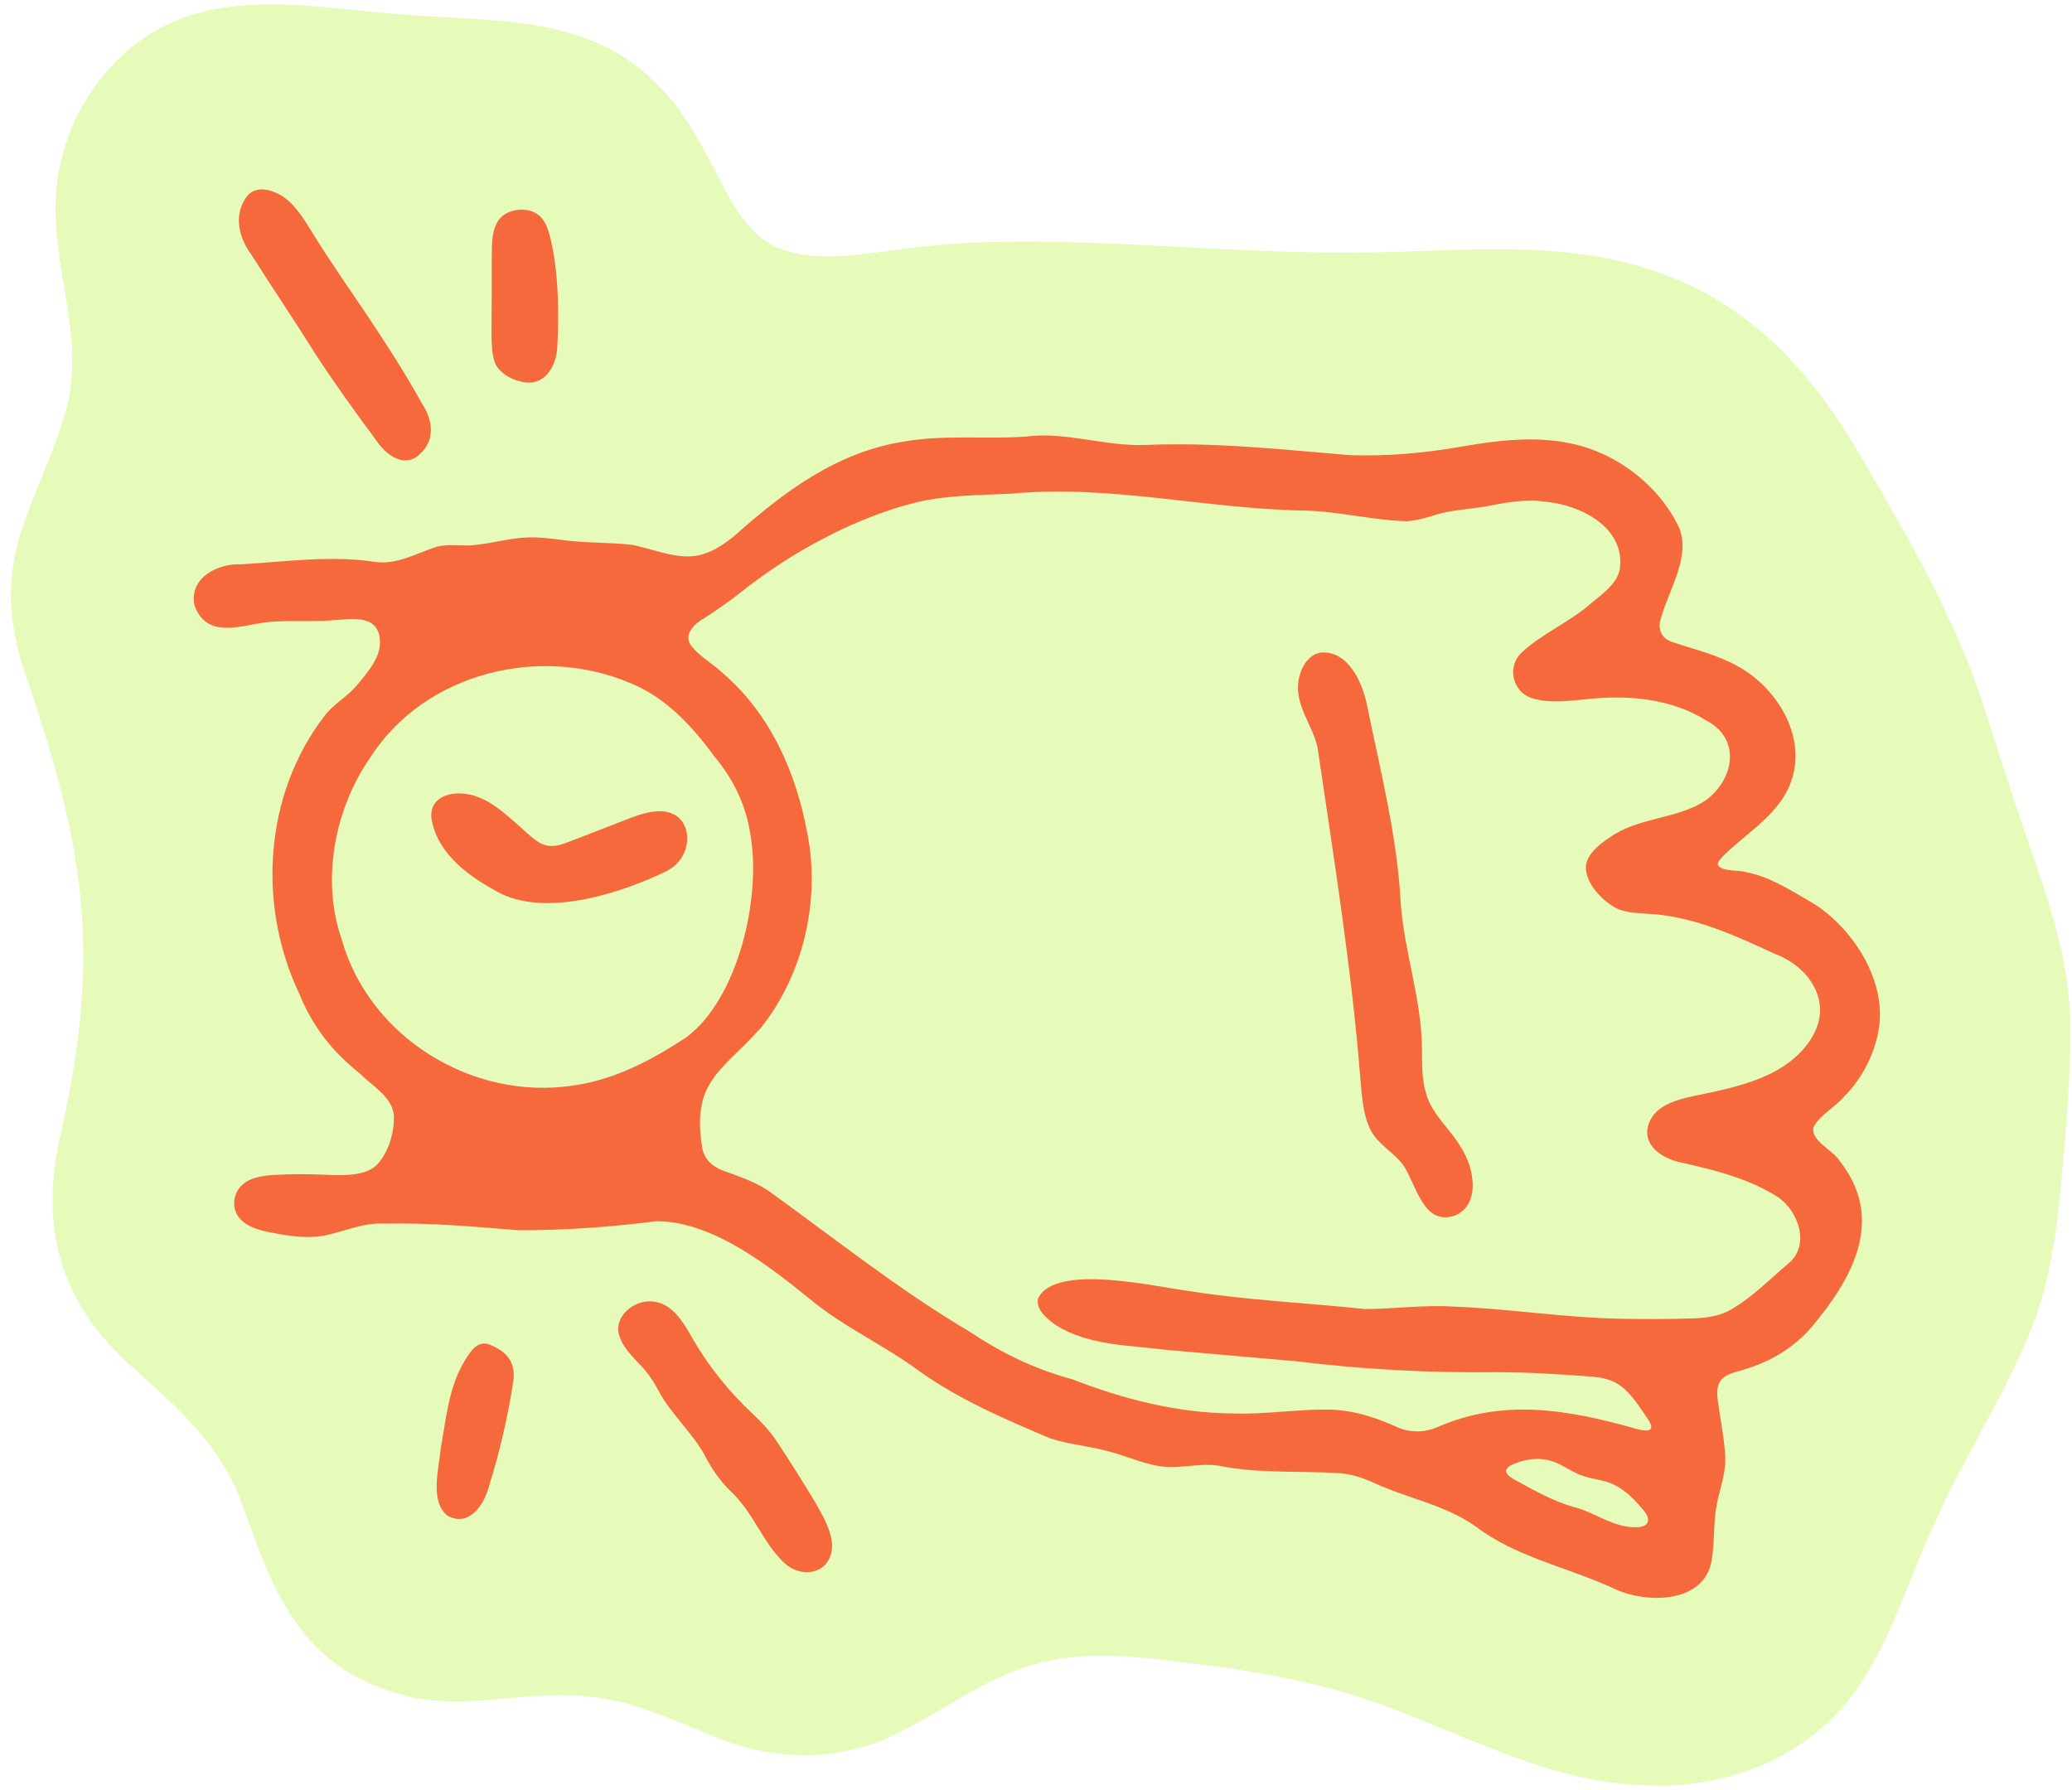
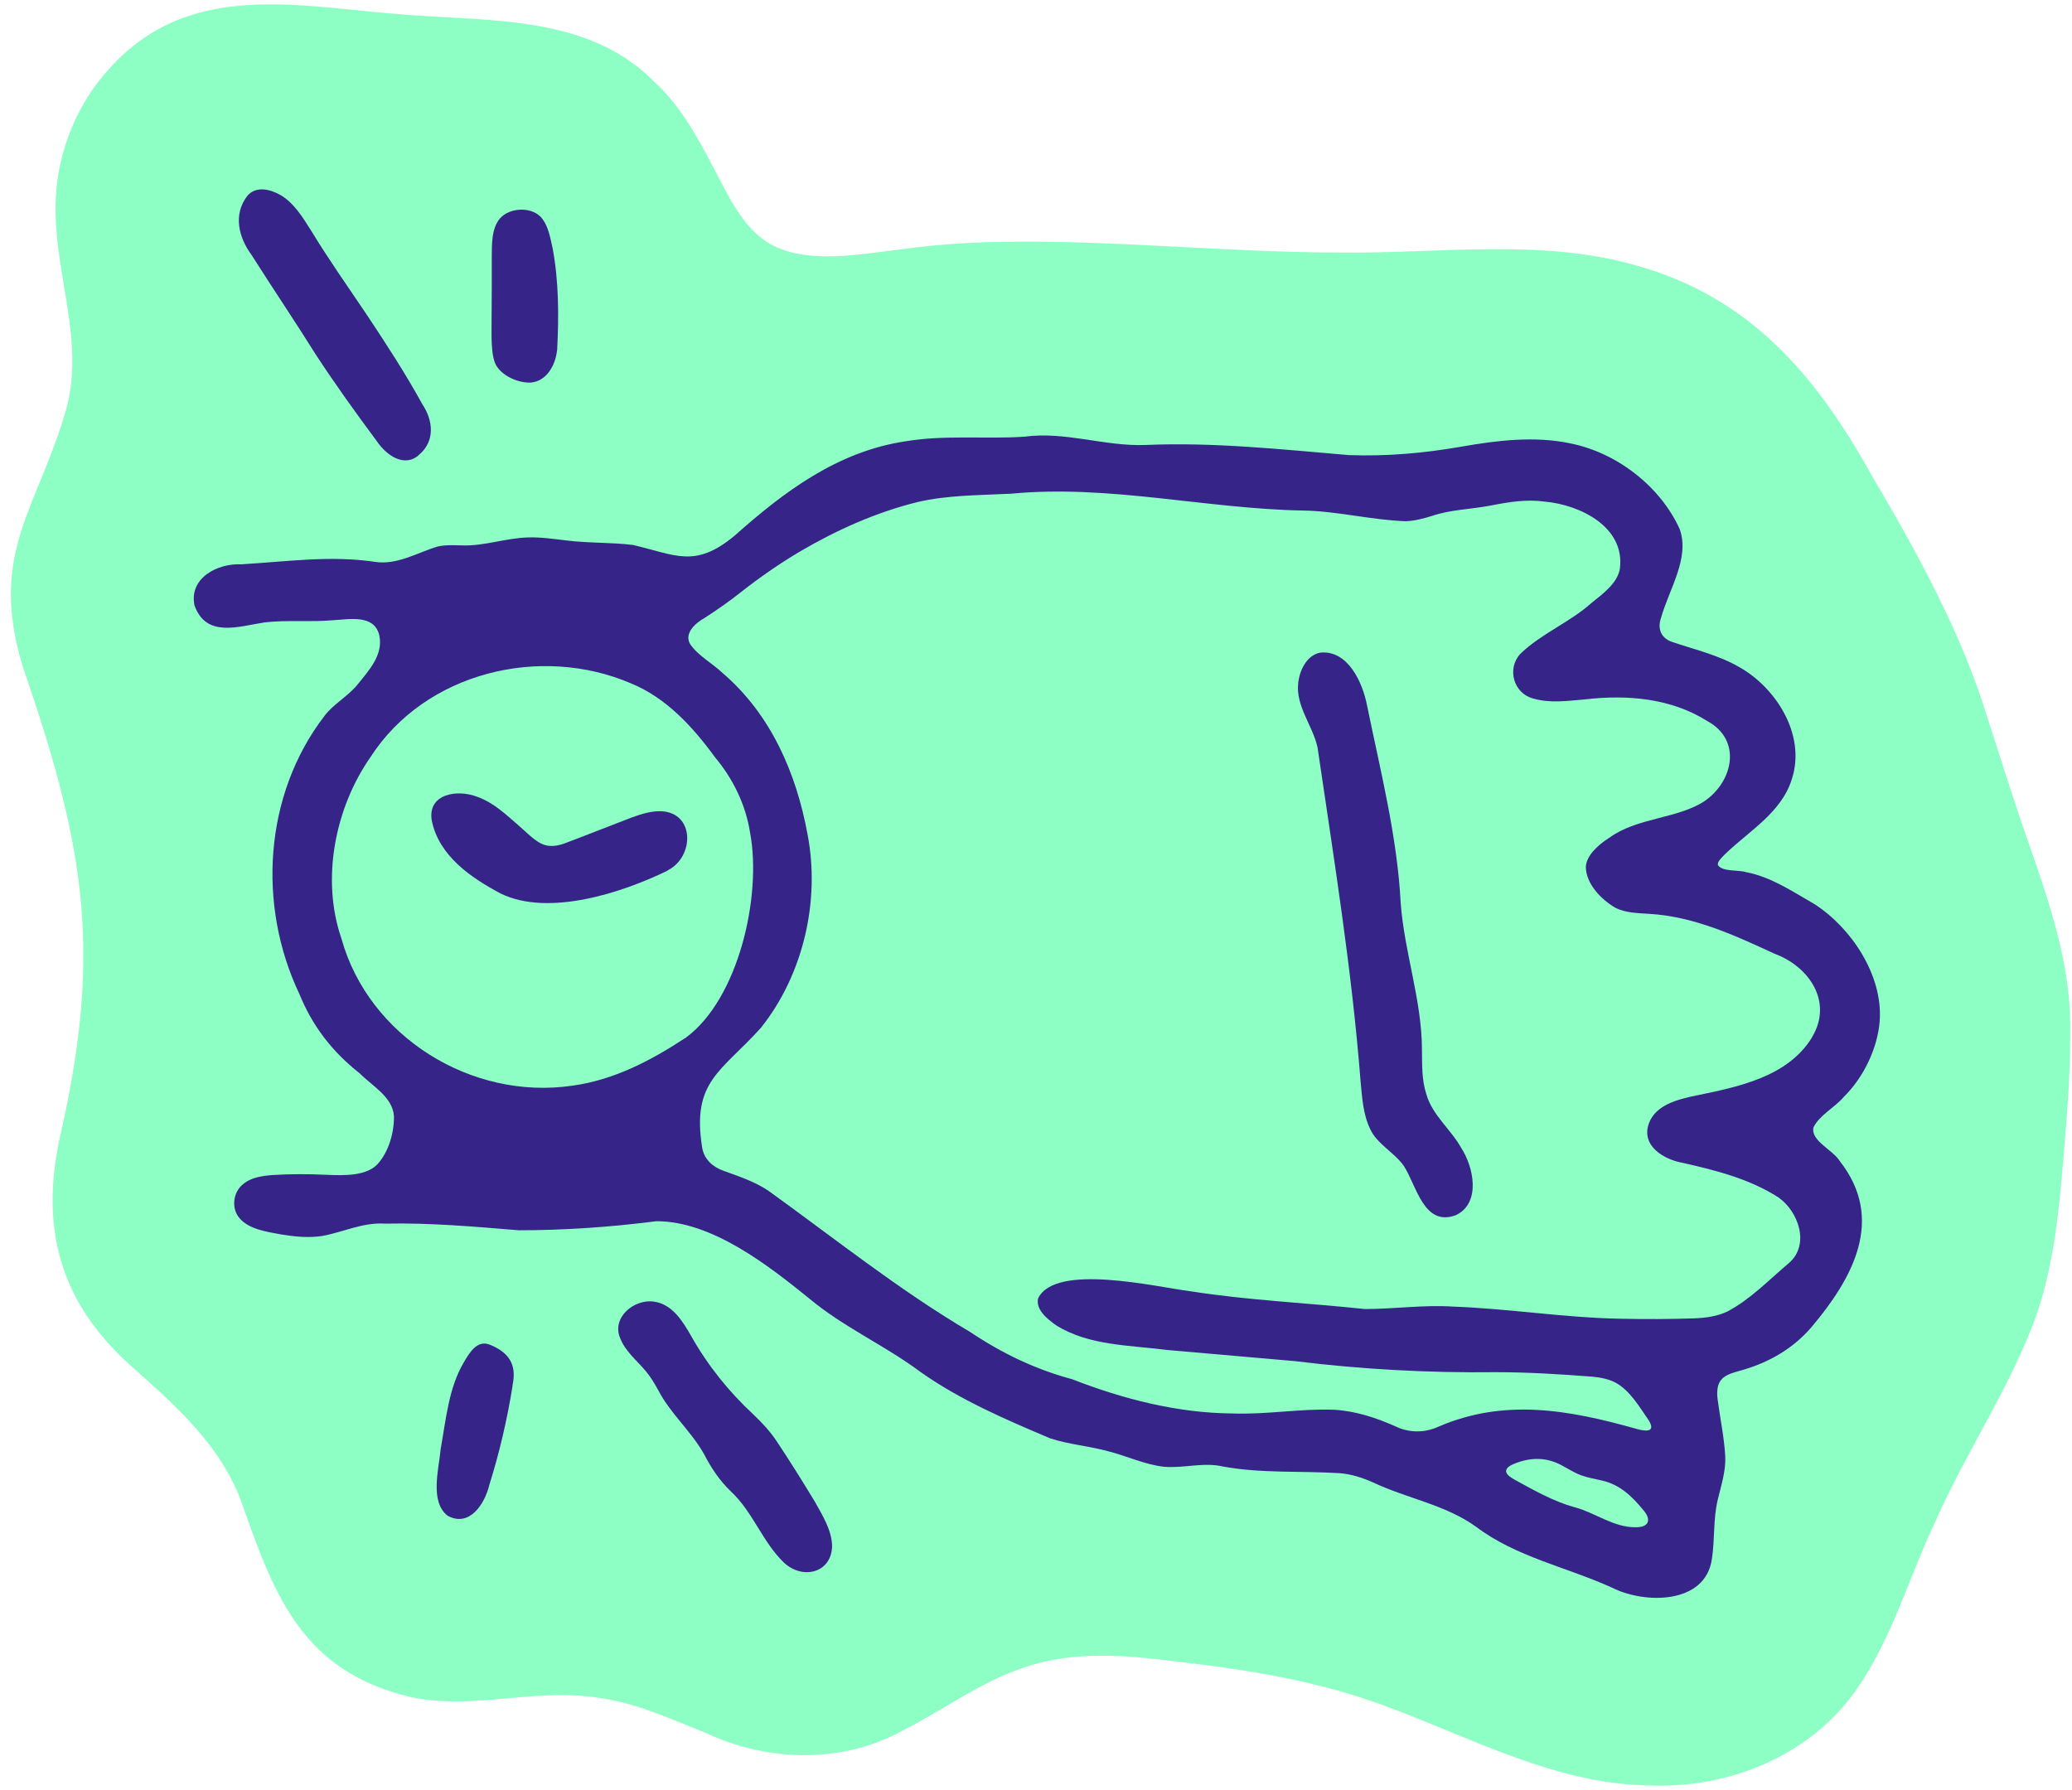
<svg xmlns="http://www.w3.org/2000/svg" width="100%" viewBox="0 0 132 114" fill="none">
-   <path d="M131.884 65.908C131.892 68.728 131.647 71.52 131.409 74.32C131.14 77.373 130.811 80.695 129.71 83.855C128.158 88.204 125.271 92.492 123.354 96.817C121.628 100.416 120.566 104.365 118.266 107.652C115.323 111.853 110.215 113.956 105.086 113.758C99.146 113.679 93.836 110.764 88.379 108.745C84.185 107.161 79.742 106.416 75.306 105.905C71.572 105.434 68.452 105.153 65.192 106.258C62.428 107.176 60.116 108.954 57.506 110.257C53.665 112.392 48.968 112.253 45.032 110.443C42.85 109.568 40.767 108.598 38.47 108.222C36.894 107.949 35.29 107.968 33.694 108.091C31.29 108.265 28.629 108.685 26.106 108.111C19.346 106.483 17.525 101.814 15.462 95.926C14.179 92.207 11.276 89.625 8.397 87.075C3.764 82.96 2.496 78.129 3.882 72.161C6.567 60.332 5.296 53.656 1.447 42.457C-0.775 35.146 2.457 32.358 4.251 25.955C5.419 21.436 3.316 17.187 3.558 12.518C3.732 9.521 4.936 6.578 6.971 4.364C12.139 -1.39 19.168 0.468 25.968 0.947C31.409 1.363 37.563 1.002 41.697 5.224C43.974 7.275 45.313 10.594 46.608 12.839C47.277 13.976 48.101 15.073 49.293 15.663C51.558 16.779 54.587 16.233 57.142 15.92C59.264 15.619 61.466 15.445 63.62 15.413C70.883 15.267 78.237 16.098 85.492 16.09C91.737 16.166 98.18 15.164 104.286 16.926C111.446 18.938 115.656 23.864 119.157 30.141C122.083 35.118 124.95 40.255 126.633 45.791C127.425 48.238 128.194 50.694 129.033 53.125C130.479 57.283 131.991 61.429 131.88 65.833V65.908H131.884Z" fill="#E6FAB9" />
-   <path d="M119.751 65.013C119.945 62.13 117.949 59.133 115.613 57.616C114.227 56.82 112.821 55.865 111.237 55.568C110.753 55.414 109.74 55.553 109.451 55.129C109.364 54.919 109.708 54.622 109.87 54.448C111.399 52.959 113.502 51.779 114.155 49.632C115.07 46.809 113.13 43.791 110.769 42.484C109.49 41.744 107.97 41.387 106.587 40.92C105.859 40.702 105.574 40.108 105.807 39.407C106.31 37.566 107.68 35.566 107.003 33.697C105.744 30.945 102.96 28.822 100.014 28.244C97.737 27.769 95.357 28.062 93.076 28.462C90.696 28.877 88.339 29.083 85.928 28.996C81.631 28.632 77.322 28.165 72.982 28.351C70.376 28.454 67.87 27.468 65.256 27.824C62.737 27.99 60.215 27.693 57.664 28.121C53.34 28.774 49.93 31.341 46.794 34.136C44.267 36.227 43.056 35.356 40.327 34.722C38.913 34.548 37.452 34.612 36.035 34.429C35.234 34.338 34.431 34.212 33.623 34.243C32.213 34.283 30.835 34.802 29.433 34.75C28.91 34.738 28.387 34.707 27.877 34.822C26.629 35.194 25.307 36.014 23.897 35.8C21.057 35.372 18.202 35.788 15.383 35.954C13.866 35.879 12.021 36.821 12.393 38.58C13.145 40.659 15.189 39.91 16.872 39.653C18.317 39.49 19.766 39.645 21.2 39.518C22.23 39.463 23.841 39.122 24.162 40.472C24.427 41.708 23.54 42.678 22.744 43.653C22.127 44.397 21.22 44.872 20.665 45.621C16.808 50.65 16.384 57.695 19.081 63.35C19.909 65.382 21.172 67.017 22.911 68.383C23.719 69.199 25.006 69.884 25.097 71.104C25.116 72.149 24.764 73.409 24.031 74.193C23.319 74.925 21.956 74.906 20.745 74.85C19.592 74.799 18.483 74.795 17.359 74.866C16.693 74.921 15.985 75.016 15.466 75.464C14.84 75.979 14.729 77 15.252 77.606C15.834 78.307 16.935 78.474 17.917 78.652C18.784 78.794 19.667 78.882 20.543 78.747C21.889 78.493 23.137 77.868 24.523 77.963C27.386 77.899 30.209 78.153 33.049 78.386C35.983 78.386 38.921 78.18 41.816 77.808C45.356 77.808 48.921 80.604 51.57 82.746C53.744 84.564 56.377 85.721 58.643 87.415C61.189 89.213 64.068 90.441 66.907 91.645C68.091 92.033 69.418 92.136 70.614 92.469C71.818 92.777 72.951 93.324 74.17 93.455C75.425 93.558 76.681 93.146 77.92 93.439C80.352 93.886 82.882 93.708 85.342 93.862C86.086 93.922 86.795 94.148 87.476 94.453C89.615 95.466 92.066 95.866 94.018 97.264C96.584 99.209 99.788 99.834 102.707 101.161C104.778 102.206 108.643 102.23 109.059 99.331C109.253 98.068 109.134 96.785 109.431 95.557C109.645 94.647 109.954 93.74 109.91 92.793C109.843 91.57 109.581 90.378 109.423 89.15C109.367 88.726 109.387 88.207 109.653 87.914C109.95 87.534 110.595 87.419 111.074 87.269C112.749 86.778 114.25 85.899 115.399 84.564C118.016 81.46 120.127 77.697 117.204 73.975C116.781 73.27 115.327 72.68 115.533 71.825C115.921 71.04 116.892 70.565 117.458 69.892C118.745 68.625 119.608 66.775 119.747 65.085V65.013H119.751ZM43.646 66.142C41.476 67.567 39.123 68.807 36.474 69.171C30.043 70.122 23.489 66.059 21.75 59.794C20.44 55.996 21.351 51.458 23.608 48.23C27.101 42.825 34.427 41.071 40.181 43.534C42.422 44.441 44.125 46.294 45.539 48.234C46.687 49.6 47.503 51.252 47.784 53.05C48.548 57.093 47.044 63.635 43.709 66.102L43.65 66.146L43.646 66.142ZM100.311 96.033C99 95.672 97.745 94.967 96.501 94.282C96.299 94.163 96.034 94.017 95.959 93.803C95.883 93.466 96.374 93.3 96.644 93.193C97.677 92.825 98.62 92.876 99.543 93.391C99.939 93.601 100.319 93.851 100.742 94.001C101.162 94.156 101.618 94.223 102.053 94.33C103.166 94.583 103.93 95.292 104.659 96.175C105.217 96.793 105.087 97.316 104.2 97.308C102.821 97.324 101.614 96.389 100.386 96.052L100.315 96.029L100.311 96.033ZM115.411 66.138C113.858 68.621 110.742 69.247 108.053 69.801C106.92 70.039 105.479 70.375 105.043 71.583C104.528 73.005 106.013 73.892 107.221 74.094C109.308 74.569 111.454 75.103 113.308 76.299C114.575 77.195 115.323 79.309 113.961 80.477C112.702 81.539 111.522 82.778 110.06 83.554C109.415 83.867 108.682 83.966 107.942 83.998C106.378 84.049 104.801 84.057 103.233 84.022C99.669 83.958 96.137 83.38 92.585 83.249C90.707 83.123 88.823 83.404 86.949 83.404C83.266 83.012 79.516 82.85 75.841 82.271C73.695 82.006 67.224 80.442 66.131 82.731C65.981 83.416 66.654 84.002 67.295 84.449C69.379 85.744 71.949 85.701 74.325 86.01C77.069 86.251 79.79 86.489 82.49 86.722C86.732 87.245 90.997 87.479 95.269 87.427C97.329 87.427 99.384 87.554 101.435 87.713C101.986 87.764 102.513 87.871 102.948 88.109C103.835 88.603 104.441 89.629 105.047 90.516C105.498 91.265 104.837 91.213 104.227 91.031C99.911 89.815 95.816 89.091 91.63 90.904C90.731 91.308 89.745 91.3 88.862 90.861C87.619 90.318 86.359 89.902 85.013 89.823C82.843 89.736 80.689 90.14 78.518 90.057C75.029 90.033 71.537 89.138 68.301 87.875C65.945 87.241 63.822 86.219 61.799 84.861C57.288 82.204 53.162 78.897 48.937 75.856C48.061 75.274 47.067 74.949 46.097 74.597C45.424 74.359 44.865 73.88 44.735 73.135C44.05 68.874 45.947 68.3 48.477 65.484C51.174 62.099 52.263 57.402 51.447 53.165C50.734 49.268 49.111 45.51 46.026 42.872C45.368 42.247 44.465 41.775 43.967 41.039C43.563 40.346 44.307 39.7 44.881 39.376C45.661 38.873 46.461 38.322 47.257 37.685C48.434 36.762 49.661 35.914 50.932 35.158C53.269 33.784 55.783 32.651 58.429 31.994C60.369 31.535 62.421 31.558 64.412 31.455C70.662 30.861 76.78 32.414 83.017 32.529C85.211 32.564 87.365 33.135 89.551 33.21C90.118 33.19 90.668 33.043 91.21 32.877C92.426 32.457 93.749 32.453 95.02 32.2C96.133 31.982 97.265 31.8 98.394 31.958C100.695 32.16 103.554 33.598 103.194 36.247C103.039 37.146 102.156 37.803 101.392 38.413C100.03 39.641 98.18 40.37 96.85 41.664C95.982 42.611 96.426 44.187 97.677 44.504C98.727 44.821 99.895 44.654 100.984 44.559C103.633 44.251 106.445 44.476 108.758 45.938C110.979 47.137 110.429 49.775 108.591 51.042C106.861 52.175 104.299 52.087 102.544 53.363C101.796 53.834 101.071 54.503 101.028 55.224C101.031 56.313 102.01 57.311 102.897 57.83C103.558 58.174 104.35 58.174 105.087 58.226C107.942 58.4 110.496 59.588 113.046 60.764C115.256 61.58 116.781 63.825 115.45 66.063L115.411 66.13V66.138Z" fill="#F5693C" />
-   <path d="M53.011 98.484C52.987 100.23 51.134 100.67 49.946 99.565C48.58 98.258 47.978 96.353 46.584 95.047C45.855 94.354 45.305 93.53 44.849 92.643C44.034 91.189 42.707 90.065 41.935 88.576C41.693 88.14 41.444 87.716 41.123 87.34C40.584 86.699 39.808 86.069 39.507 85.253C38.949 83.939 40.41 82.739 41.669 82.933C42.826 83.091 43.499 84.188 44.034 85.127C45.095 87.008 46.429 88.667 48.002 90.128C48.536 90.635 49.035 91.17 49.451 91.784C50.302 93.063 51.13 94.381 51.934 95.716C52.397 96.552 52.956 97.446 53.007 98.417V98.488L53.011 98.484Z" fill="#F5693C" />
-   <path d="M26.688 28.988C25.746 29.832 24.582 28.976 24.003 28.105C22.665 26.307 21.358 24.486 20.134 22.616C18.812 20.498 17.378 18.379 16.028 16.249C15.204 15.132 14.836 13.679 15.755 12.479C16.301 11.837 17.196 12.047 17.857 12.419C18.721 12.918 19.283 13.841 19.81 14.677C20.93 16.518 22.162 18.264 23.362 20.046C24.609 21.92 25.837 23.808 26.914 25.769C27.579 26.767 27.734 28.062 26.74 28.937L26.684 28.984L26.688 28.988Z" fill="#F5693C" />
-   <path d="M35.484 22.343C35.385 23.266 34.822 24.292 33.816 24.375C33.005 24.407 32.023 23.963 31.619 23.298C31.234 22.648 31.326 21.143 31.318 20.233C31.329 18.926 31.333 17.678 31.329 16.391C31.337 15.572 31.306 14.55 31.852 13.916C32.494 13.18 33.999 13.148 34.569 13.968C34.937 14.455 35.068 15.191 35.21 15.841C35.602 17.951 35.606 20.149 35.495 22.272L35.488 22.347L35.484 22.343Z" fill="#F5693C" />
-   <path d="M32.653 88.302C32.324 90.382 31.813 92.579 31.179 94.591C30.882 95.843 29.892 97.34 28.506 96.567C27.366 95.66 27.96 93.589 28.075 92.318C28.407 90.453 28.59 88.409 29.544 86.806C29.904 86.196 30.395 85.332 31.227 85.685C32.387 86.16 32.93 86.905 32.66 88.223L32.649 88.302H32.653Z" fill="#F5693C" />
-   <path d="M92.759 77.42C90.703 78.192 90.252 75.551 89.436 74.292C88.85 73.44 87.737 72.906 87.294 71.947C86.834 71.005 86.775 69.912 86.676 68.878C86.121 61.762 84.973 54.689 83.936 47.624C83.642 46.254 82.538 44.999 82.704 43.522C82.787 42.726 83.235 41.764 84.086 41.585C85.868 41.383 86.811 43.482 87.096 44.975C87.951 49.149 89.016 53.311 89.234 57.541C89.468 60.693 90.581 63.718 90.588 66.886C90.6 67.845 90.569 68.807 90.87 69.726C91.254 71.06 92.442 71.971 93.091 73.139C93.891 74.375 94.331 76.6 92.818 77.388L92.755 77.416L92.759 77.42Z" fill="#F5693C" />
-   <path d="M42.525 55.473C39.634 56.883 34.965 58.412 31.912 56.939C29.963 55.905 27.948 54.511 27.504 52.266C27.231 50.583 29.12 50.262 30.423 50.773C31.48 51.153 32.28 51.941 33.12 52.666C33.714 53.181 34.304 53.85 35.001 53.893C35.309 53.925 35.638 53.854 35.939 53.747C37.397 53.2 38.814 52.63 40.291 52.068C40.873 51.858 41.515 51.66 42.137 51.688C44.267 51.794 44.228 54.559 42.588 55.426L42.521 55.465L42.525 55.473Z" fill="#F5693C" />
+   <path d="M131.884 65.908C131.892 68.728 131.647 71.52 131.409 74.32C131.14 77.373 130.811 80.695 129.71 83.855C128.158 88.204 125.271 92.492 123.354 96.817C121.628 100.416 120.566 104.365 118.266 107.652C115.323 111.853 110.215 113.956 105.086 113.758C99.146 113.679 93.836 110.764 88.379 108.745C84.185 107.161 79.742 106.416 75.306 105.905C71.572 105.434 68.452 105.153 65.192 106.258C62.428 107.176 60.116 108.954 57.506 110.257C53.665 112.392 48.968 112.253 45.032 110.443C42.85 109.568 40.767 108.598 38.47 108.222C36.894 107.949 35.29 107.968 33.694 108.091C31.29 108.265 28.629 108.685 26.106 108.111C19.346 106.483 17.525 101.814 15.462 95.926C14.179 92.207 11.276 89.625 8.397 87.075C3.764 82.96 2.496 78.129 3.882 72.161C6.567 60.332 5.296 53.656 1.447 42.457C-0.775 35.146 2.457 32.358 4.251 25.955C5.419 21.436 3.316 17.187 3.558 12.518C3.732 9.521 4.936 6.578 6.971 4.364C12.139 -1.39 19.168 0.468 25.968 0.947C31.409 1.363 37.563 1.002 41.697 5.224C43.974 7.275 45.313 10.594 46.608 12.839C47.277 13.976 48.101 15.073 49.293 15.663C51.558 16.779 54.587 16.233 57.142 15.92C59.264 15.619 61.466 15.445 63.62 15.413C70.883 15.267 78.237 16.098 85.492 16.09C91.737 16.166 98.18 15.164 104.286 16.926C111.446 18.938 115.656 23.864 119.157 30.141C122.083 35.118 124.95 40.255 126.633 45.791C127.425 48.238 128.194 50.694 129.033 53.125C130.479 57.283 131.991 61.429 131.88 65.833V65.908H131.884Z" fill="#8dffc4" />
+   <path d="M119.751 65.013C119.945 62.13 117.949 59.133 115.613 57.616C114.227 56.82 112.821 55.865 111.237 55.568C110.753 55.414 109.74 55.553 109.451 55.129C109.364 54.919 109.708 54.622 109.87 54.448C111.399 52.959 113.502 51.779 114.155 49.632C115.07 46.809 113.13 43.791 110.769 42.484C109.49 41.744 107.97 41.387 106.587 40.92C105.859 40.702 105.574 40.108 105.807 39.407C106.31 37.566 107.68 35.566 107.003 33.697C105.744 30.945 102.96 28.822 100.014 28.244C97.737 27.769 95.357 28.062 93.076 28.462C90.696 28.877 88.339 29.083 85.928 28.996C81.631 28.632 77.322 28.165 72.982 28.351C70.376 28.454 67.87 27.468 65.256 27.824C62.737 27.99 60.215 27.693 57.664 28.121C53.34 28.774 49.93 31.341 46.794 34.136C44.267 36.227 43.056 35.356 40.327 34.722C38.913 34.548 37.452 34.612 36.035 34.429C35.234 34.338 34.431 34.212 33.623 34.243C32.213 34.283 30.835 34.802 29.433 34.75C28.91 34.738 28.387 34.707 27.877 34.822C26.629 35.194 25.307 36.014 23.897 35.8C21.057 35.372 18.202 35.788 15.383 35.954C13.866 35.879 12.021 36.821 12.393 38.58C13.145 40.659 15.189 39.91 16.872 39.653C18.317 39.49 19.766 39.645 21.2 39.518C22.23 39.463 23.841 39.122 24.162 40.472C24.427 41.708 23.54 42.678 22.744 43.653C22.127 44.397 21.22 44.872 20.665 45.621C16.808 50.65 16.384 57.695 19.081 63.35C19.909 65.382 21.172 67.017 22.911 68.383C23.719 69.199 25.006 69.884 25.097 71.104C25.116 72.149 24.764 73.409 24.031 74.193C23.319 74.925 21.956 74.906 20.745 74.85C19.592 74.799 18.483 74.795 17.359 74.866C16.693 74.921 15.985 75.016 15.466 75.464C14.84 75.979 14.729 77 15.252 77.606C15.834 78.307 16.935 78.474 17.917 78.652C18.784 78.794 19.667 78.882 20.543 78.747C21.889 78.493 23.137 77.868 24.523 77.963C27.386 77.899 30.209 78.153 33.049 78.386C35.983 78.386 38.921 78.18 41.816 77.808C45.356 77.808 48.921 80.604 51.57 82.746C53.744 84.564 56.377 85.721 58.643 87.415C61.189 89.213 64.068 90.441 66.907 91.645C68.091 92.033 69.418 92.136 70.614 92.469C71.818 92.777 72.951 93.324 74.17 93.455C75.425 93.558 76.681 93.146 77.92 93.439C80.352 93.886 82.882 93.708 85.342 93.862C86.086 93.922 86.795 94.148 87.476 94.453C89.615 95.466 92.066 95.866 94.018 97.264C96.584 99.209 99.788 99.834 102.707 101.161C104.778 102.206 108.643 102.23 109.059 99.331C109.253 98.068 109.134 96.785 109.431 95.557C109.645 94.647 109.954 93.74 109.91 92.793C109.843 91.57 109.581 90.378 109.423 89.15C109.367 88.726 109.387 88.207 109.653 87.914C109.95 87.534 110.595 87.419 111.074 87.269C112.749 86.778 114.25 85.899 115.399 84.564C118.016 81.46 120.127 77.697 117.204 73.975C116.781 73.27 115.327 72.68 115.533 71.825C115.921 71.04 116.892 70.565 117.458 69.892C118.745 68.625 119.608 66.775 119.747 65.085V65.013H119.751ZM43.646 66.142C41.476 67.567 39.123 68.807 36.474 69.171C30.043 70.122 23.489 66.059 21.75 59.794C20.44 55.996 21.351 51.458 23.608 48.23C27.101 42.825 34.427 41.071 40.181 43.534C42.422 44.441 44.125 46.294 45.539 48.234C46.687 49.6 47.503 51.252 47.784 53.05C48.548 57.093 47.044 63.635 43.709 66.102L43.65 66.146L43.646 66.142ZM100.311 96.033C99 95.672 97.745 94.967 96.501 94.282C96.299 94.163 96.034 94.017 95.959 93.803C95.883 93.466 96.374 93.3 96.644 93.193C97.677 92.825 98.62 92.876 99.543 93.391C99.939 93.601 100.319 93.851 100.742 94.001C101.162 94.156 101.618 94.223 102.053 94.33C103.166 94.583 103.93 95.292 104.659 96.175C105.217 96.793 105.087 97.316 104.2 97.308C102.821 97.324 101.614 96.389 100.386 96.052L100.315 96.029L100.311 96.033ZM115.411 66.138C113.858 68.621 110.742 69.247 108.053 69.801C106.92 70.039 105.479 70.375 105.043 71.583C104.528 73.005 106.013 73.892 107.221 74.094C109.308 74.569 111.454 75.103 113.308 76.299C114.575 77.195 115.323 79.309 113.961 80.477C112.702 81.539 111.522 82.778 110.06 83.554C109.415 83.867 108.682 83.966 107.942 83.998C106.378 84.049 104.801 84.057 103.233 84.022C99.669 83.958 96.137 83.38 92.585 83.249C90.707 83.123 88.823 83.404 86.949 83.404C83.266 83.012 79.516 82.85 75.841 82.271C73.695 82.006 67.224 80.442 66.131 82.731C65.981 83.416 66.654 84.002 67.295 84.449C69.379 85.744 71.949 85.701 74.325 86.01C77.069 86.251 79.79 86.489 82.49 86.722C86.732 87.245 90.997 87.479 95.269 87.427C97.329 87.427 99.384 87.554 101.435 87.713C101.986 87.764 102.513 87.871 102.948 88.109C103.835 88.603 104.441 89.629 105.047 90.516C105.498 91.265 104.837 91.213 104.227 91.031C99.911 89.815 95.816 89.091 91.63 90.904C90.731 91.308 89.745 91.3 88.862 90.861C87.619 90.318 86.359 89.902 85.013 89.823C82.843 89.736 80.689 90.14 78.518 90.057C75.029 90.033 71.537 89.138 68.301 87.875C65.945 87.241 63.822 86.219 61.799 84.861C57.288 82.204 53.162 78.897 48.937 75.856C48.061 75.274 47.067 74.949 46.097 74.597C45.424 74.359 44.865 73.88 44.735 73.135C44.05 68.874 45.947 68.3 48.477 65.484C51.174 62.099 52.263 57.402 51.447 53.165C50.734 49.268 49.111 45.51 46.026 42.872C45.368 42.247 44.465 41.775 43.967 41.039C43.563 40.346 44.307 39.7 44.881 39.376C45.661 38.873 46.461 38.322 47.257 37.685C48.434 36.762 49.661 35.914 50.932 35.158C53.269 33.784 55.783 32.651 58.429 31.994C60.369 31.535 62.421 31.558 64.412 31.455C70.662 30.861 76.78 32.414 83.017 32.529C85.211 32.564 87.365 33.135 89.551 33.21C90.118 33.19 90.668 33.043 91.21 32.877C92.426 32.457 93.749 32.453 95.02 32.2C96.133 31.982 97.265 31.8 98.394 31.958C100.695 32.16 103.554 33.598 103.194 36.247C103.039 37.146 102.156 37.803 101.392 38.413C100.03 39.641 98.18 40.37 96.85 41.664C95.982 42.611 96.426 44.187 97.677 44.504C98.727 44.821 99.895 44.654 100.984 44.559C103.633 44.251 106.445 44.476 108.758 45.938C110.979 47.137 110.429 49.775 108.591 51.042C106.861 52.175 104.299 52.087 102.544 53.363C101.796 53.834 101.071 54.503 101.028 55.224C101.031 56.313 102.01 57.311 102.897 57.83C103.558 58.174 104.35 58.174 105.087 58.226C107.942 58.4 110.496 59.588 113.046 60.764C115.256 61.58 116.781 63.825 115.45 66.063L115.411 66.13V66.138Z" fill="#362488" />
+   <path d="M53.011 98.484C52.987 100.23 51.134 100.67 49.946 99.565C48.58 98.258 47.978 96.353 46.584 95.047C45.855 94.354 45.305 93.53 44.849 92.643C44.034 91.189 42.707 90.065 41.935 88.576C41.693 88.14 41.444 87.716 41.123 87.34C40.584 86.699 39.808 86.069 39.507 85.253C38.949 83.939 40.41 82.739 41.669 82.933C42.826 83.091 43.499 84.188 44.034 85.127C45.095 87.008 46.429 88.667 48.002 90.128C48.536 90.635 49.035 91.17 49.451 91.784C50.302 93.063 51.13 94.381 51.934 95.716C52.397 96.552 52.956 97.446 53.007 98.417V98.488L53.011 98.484Z" fill="#362488" />
+   <path d="M26.688 28.988C25.746 29.832 24.582 28.976 24.003 28.105C22.665 26.307 21.358 24.486 20.134 22.616C18.812 20.498 17.378 18.379 16.028 16.249C15.204 15.132 14.836 13.679 15.755 12.479C16.301 11.837 17.196 12.047 17.857 12.419C18.721 12.918 19.283 13.841 19.81 14.677C20.93 16.518 22.162 18.264 23.362 20.046C24.609 21.92 25.837 23.808 26.914 25.769C27.579 26.767 27.734 28.062 26.74 28.937L26.684 28.984L26.688 28.988Z" fill="#362488" />
+   <path d="M35.484 22.343C35.385 23.266 34.822 24.292 33.816 24.375C33.005 24.407 32.023 23.963 31.619 23.298C31.234 22.648 31.326 21.143 31.318 20.233C31.329 18.926 31.333 17.678 31.329 16.391C31.337 15.572 31.306 14.55 31.852 13.916C32.494 13.18 33.999 13.148 34.569 13.968C34.937 14.455 35.068 15.191 35.21 15.841C35.602 17.951 35.606 20.149 35.495 22.272L35.488 22.347L35.484 22.343Z" fill="#362488" />
+   <path d="M32.653 88.302C32.324 90.382 31.813 92.579 31.179 94.591C30.882 95.843 29.892 97.34 28.506 96.567C27.366 95.66 27.96 93.589 28.075 92.318C28.407 90.453 28.59 88.409 29.544 86.806C29.904 86.196 30.395 85.332 31.227 85.685C32.387 86.16 32.93 86.905 32.66 88.223L32.649 88.302H32.653Z" fill="#362488" />
+   <path d="M92.759 77.42C90.703 78.192 90.252 75.551 89.436 74.292C88.85 73.44 87.737 72.906 87.294 71.947C86.834 71.005 86.775 69.912 86.676 68.878C86.121 61.762 84.973 54.689 83.936 47.624C83.642 46.254 82.538 44.999 82.704 43.522C82.787 42.726 83.235 41.764 84.086 41.585C85.868 41.383 86.811 43.482 87.096 44.975C87.951 49.149 89.016 53.311 89.234 57.541C89.468 60.693 90.581 63.718 90.588 66.886C90.6 67.845 90.569 68.807 90.87 69.726C91.254 71.06 92.442 71.971 93.091 73.139C93.891 74.375 94.331 76.6 92.818 77.388L92.755 77.416L92.759 77.42Z" fill="#362488" />
+   <path d="M42.525 55.473C39.634 56.883 34.965 58.412 31.912 56.939C29.963 55.905 27.948 54.511 27.504 52.266C27.231 50.583 29.12 50.262 30.423 50.773C31.48 51.153 32.28 51.941 33.12 52.666C33.714 53.181 34.304 53.85 35.001 53.893C35.309 53.925 35.638 53.854 35.939 53.747C37.397 53.2 38.814 52.63 40.291 52.068C40.873 51.858 41.515 51.66 42.137 51.688C44.267 51.794 44.228 54.559 42.588 55.426L42.521 55.465L42.525 55.473Z" fill="#362488" />
</svg>
